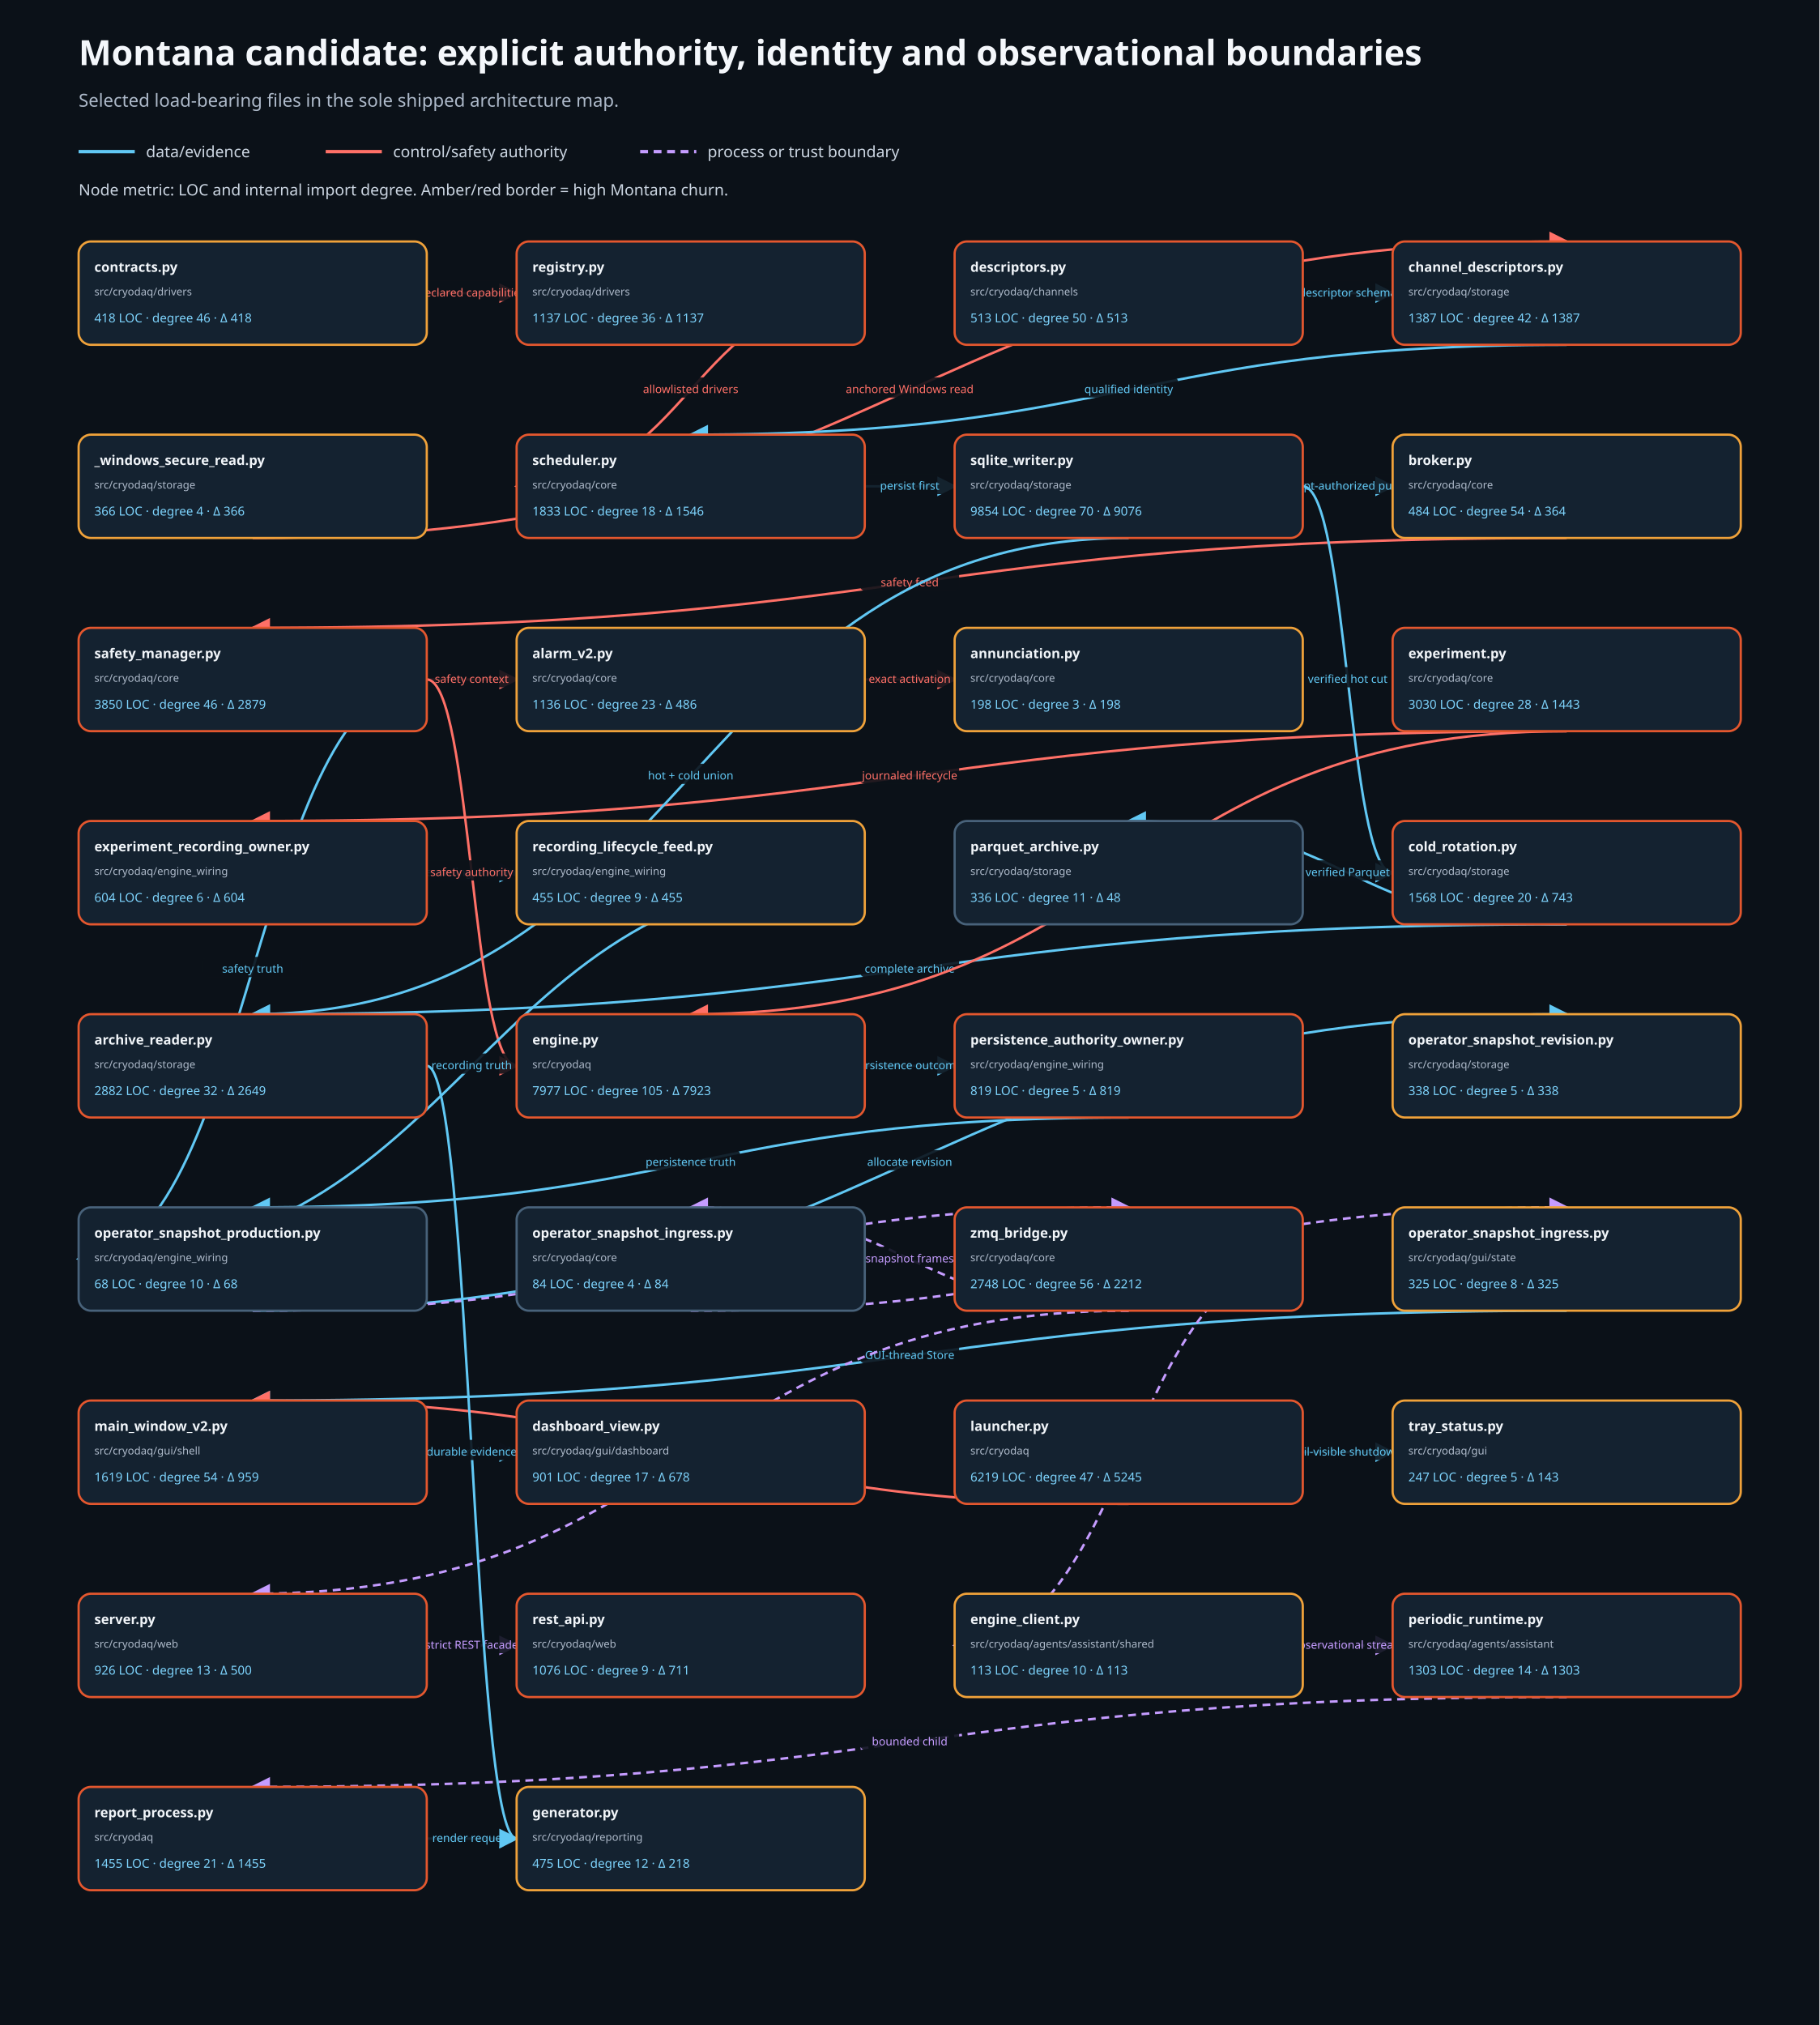
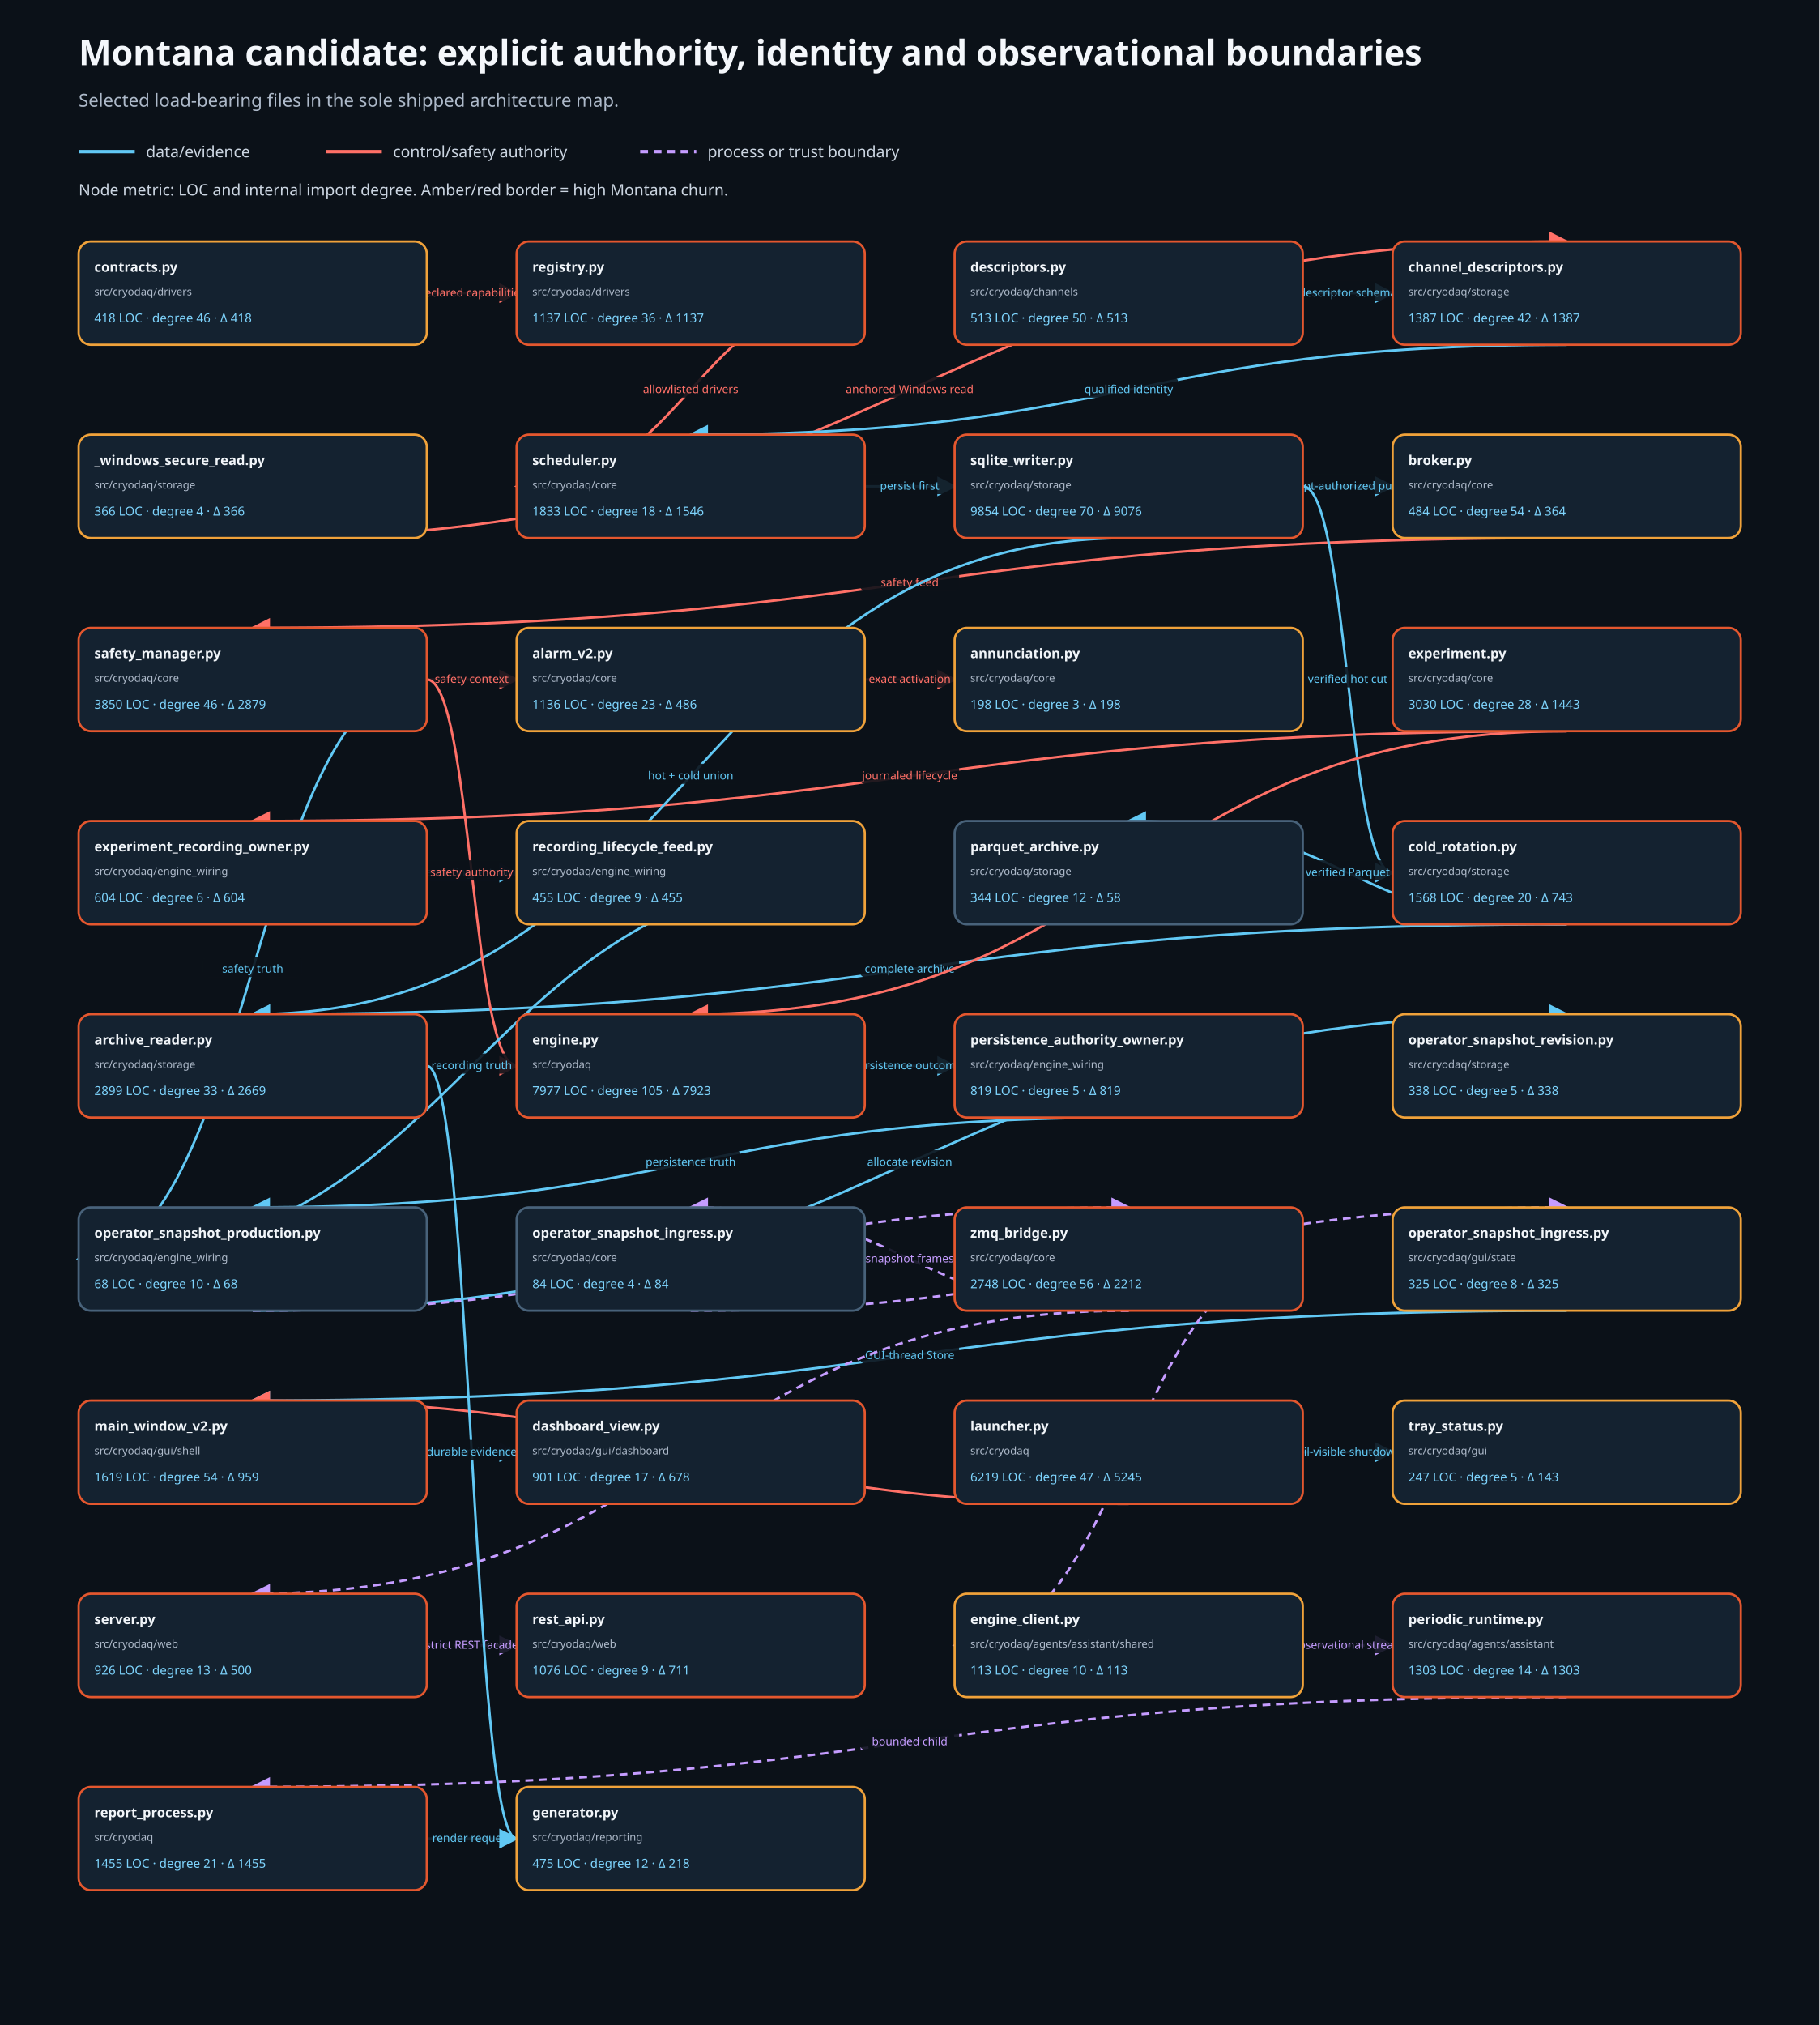
<svg xmlns="http://www.w3.org/2000/svg" role="img" aria-labelledby="title desc" viewBox="0 0 1620 1803" width="1620" height="1803">
  <defs>
    <marker id="dataArrow" markerWidth="8" markerHeight="8" refX="7" refY="4" orient="auto">
      <path d="M0,0 L8,4 L0,8 Z" fill="#61c8f4" />
    </marker>
    <marker id="controlArrow" markerWidth="8" markerHeight="8" refX="7" refY="4" orient="auto">
      <path d="M0,0 L8,4 L0,8 Z" fill="#ff7067" />
    </marker>
    <marker id="boundaryArrow" markerWidth="8" markerHeight="8" refX="7" refY="4" orient="auto">
      <path d="M0,0 L8,4 L0,8 Z" fill="#c59cff" />
    </marker>
  </defs>
  <rect width="100%" height="100%" fill="#0b1118" />
  <text x="70" y="58" fill="#f4f7fb" font-family="Segoe UI, sans-serif" font-size="31" font-weight="700">Montana candidate: explicit authority, identity and observational boundaries</text>
  <text x="70" y="95" fill="#aebaca" font-family="Segoe UI, sans-serif" font-size="16">Selected load-bearing files in the sole shipped architecture map.</text>
  <g aria-label="Legend" font-family="Segoe UI, sans-serif" font-size="14">
    <line x1="70" y1="135" x2="120" y2="135" stroke="#61c8f4" stroke-width="3" />
    <text x="130" y="140" fill="#cbd5e1">data/evidence</text>
    <line x1="290" y1="135" x2="340" y2="135" stroke="#ff7067" stroke-width="3" />
    <text x="350" y="140" fill="#cbd5e1">control/safety authority</text>
    <line x1="570" y1="135" x2="620" y2="135" stroke="#c59cff" stroke-width="3" stroke-dasharray="7 5" />
    <text x="630" y="140" fill="#cbd5e1">process or trust boundary</text>
    <text x="70" y="174" fill="#cbd5e1">Node metric: LOC and internal import degree. Amber/red border = high Montana churn.</text>
  </g>
  <g class="architecture-edges" fill="none">
    <path d="M380,261.0 C420.0,261.0 420.0,261.0 460,261.0" stroke="#ff7067" stroke-width="2.2" marker-end="url(#controlArrow)" />
    <rect x="376.0" y="250.0" width="88" height="18" rx="4" fill="#0b1118" opacity=".9" />
    <text x="420.0" y="264.0" text-anchor="middle" fill="#ff7067" font-family="Segoe UI, sans-serif" font-size="10">declared capabilities</text>
    <path d="M770,261.0 C615.0,261.0 615.0,433.0 460,433.0" stroke="#ff7067" stroke-width="2.2" marker-end="url(#controlArrow)" />
    <rect x="571.0" y="336.0" width="88" height="18" rx="4" fill="#0b1118" opacity=".9" />
    <text x="615.0" y="350.0" text-anchor="middle" fill="#ff7067" font-family="Segoe UI, sans-serif" font-size="10">allowlisted drivers</text>
    <path d="M1160,261.0 C1200.0,261.0 1200.0,261.0 1240,261.0" stroke="#61c8f4" stroke-width="2.2" marker-end="url(#dataArrow)" />
    <rect x="1156.0" y="250.0" width="88" height="18" rx="4" fill="#0b1118" opacity=".9" />
    <text x="1200.0" y="264.0" text-anchor="middle" fill="#61c8f4" font-family="Segoe UI, sans-serif" font-size="10">descriptor schema</text>
    <path d="M225.0,479 C810.0,479 810.0,215 1395.0,215" stroke="#ff7067" stroke-width="2.2" marker-end="url(#controlArrow)" />
    <rect x="766.0" y="336.0" width="88" height="18" rx="4" fill="#0b1118" opacity=".9" />
    <text x="810.0" y="350.0" text-anchor="middle" fill="#ff7067" font-family="Segoe UI, sans-serif" font-size="10">anchored Windows read</text>
    <path d="M1395.0,307 C1005.0,307 1005.0,387 615.0,387" stroke="#61c8f4" stroke-width="2.2" marker-end="url(#dataArrow)" />
    <rect x="961.0" y="336.0" width="88" height="18" rx="4" fill="#0b1118" opacity=".9" />
    <text x="1005.0" y="350.0" text-anchor="middle" fill="#61c8f4" font-family="Segoe UI, sans-serif" font-size="10">qualified identity</text>
    <path d="M770,433.0 C810.0,433.0 810.0,433.0 850,433.0" stroke="#61c8f4" stroke-width="2.2" marker-end="url(#dataArrow)" />
    <rect x="766.0" y="422.0" width="88" height="18" rx="4" fill="#0b1118" opacity=".9" />
    <text x="810.0" y="436.0" text-anchor="middle" fill="#61c8f4" font-family="Segoe UI, sans-serif" font-size="10">persist first</text>
    <path d="M1160,433.0 C1200.0,433.0 1200.0,433.0 1240,433.0" stroke="#61c8f4" stroke-width="2.2" marker-end="url(#dataArrow)" />
    <rect x="1156.0" y="422.0" width="88" height="18" rx="4" fill="#0b1118" opacity=".9" />
    <text x="1200.0" y="436.0" text-anchor="middle" fill="#61c8f4" font-family="Segoe UI, sans-serif" font-size="10">receipt-authorized publish</text>
    <path d="M1395.0,479 C810.0,479 810.0,559 225.0,559" stroke="#ff7067" stroke-width="2.2" marker-end="url(#controlArrow)" />
    <rect x="766.0" y="508.0" width="88" height="18" rx="4" fill="#0b1118" opacity=".9" />
    <text x="810.0" y="522.0" text-anchor="middle" fill="#ff7067" font-family="Segoe UI, sans-serif" font-size="10">safety feed</text>
    <path d="M380,605.0 C420.0,605.0 420.0,605.0 460,605.0" stroke="#ff7067" stroke-width="2.2" marker-end="url(#controlArrow)" />
    <rect x="376.0" y="594.0" width="88" height="18" rx="4" fill="#0b1118" opacity=".9" />
    <text x="420.0" y="608.0" text-anchor="middle" fill="#ff7067" font-family="Segoe UI, sans-serif" font-size="10">safety context</text>
    <path d="M770,605.0 C810.0,605.0 810.0,605.0 850,605.0" stroke="#ff7067" stroke-width="2.2" marker-end="url(#controlArrow)" />
    <rect x="766.0" y="594.0" width="88" height="18" rx="4" fill="#0b1118" opacity=".9" />
    <text x="810.0" y="608.0" text-anchor="middle" fill="#ff7067" font-family="Segoe UI, sans-serif" font-size="10">exact activation</text>
    <path d="M1395.0,651 C810.0,651 810.0,731 225.0,731" stroke="#ff7067" stroke-width="2.2" marker-end="url(#controlArrow)" />
    <rect x="766.0" y="680.0" width="88" height="18" rx="4" fill="#0b1118" opacity=".9" />
    <text x="810.0" y="694.0" text-anchor="middle" fill="#ff7067" font-family="Segoe UI, sans-serif" font-size="10">journaled lifecycle</text>
    <path d="M380,777.0 C420.0,777.0 420.0,777.0 460,777.0" stroke="#61c8f4" stroke-width="2.2" marker-end="url(#dataArrow)" />
    <rect x="376.0" y="766.0" width="88" height="18" rx="4" fill="#0b1118" opacity=".9" />
    <text x="420.0" y="780.0" text-anchor="middle" fill="#61c8f4" font-family="Segoe UI, sans-serif" font-size="10">recording outcome</text>
    <path d="M1160,433.0 C1200.0,433.0 1200.0,777.0 1240,777.0" stroke="#61c8f4" stroke-width="2.2" marker-end="url(#dataArrow)" />
    <rect x="1156.0" y="594.0" width="88" height="18" rx="4" fill="#0b1118" opacity=".9" />
    <text x="1200.0" y="608.0" text-anchor="middle" fill="#61c8f4" font-family="Segoe UI, sans-serif" font-size="10">verified hot cut</text>
    <path d="M1395.0,823 C1200.0,823 1200.0,731 1005.0,731" stroke="#61c8f4" stroke-width="2.2" marker-end="url(#dataArrow)" />
    <rect x="1156.0" y="766.0" width="88" height="18" rx="4" fill="#0b1118" opacity=".9" />
    <text x="1200.0" y="780.0" text-anchor="middle" fill="#61c8f4" font-family="Segoe UI, sans-serif" font-size="10">verified Parquet</text>
    <path d="M1395.0,823 C810.0,823 810.0,903 225.0,903" stroke="#61c8f4" stroke-width="2.2" marker-end="url(#dataArrow)" />
    <rect x="766.0" y="852.0" width="88" height="18" rx="4" fill="#0b1118" opacity=".9" />
    <text x="810.0" y="866.0" text-anchor="middle" fill="#61c8f4" font-family="Segoe UI, sans-serif" font-size="10">complete archive</text>
    <path d="M1005.0,479 C615.0,479 615.0,903 225.0,903" stroke="#61c8f4" stroke-width="2.2" marker-end="url(#dataArrow)" />
    <rect x="571.0" y="680.0" width="88" height="18" rx="4" fill="#0b1118" opacity=".9" />
    <text x="615.0" y="694.0" text-anchor="middle" fill="#61c8f4" font-family="Segoe UI, sans-serif" font-size="10">hot + cold union</text>
    <path d="M380,605.0 C420.0,605.0 420.0,949.0 460,949.0" stroke="#ff7067" stroke-width="2.2" marker-end="url(#controlArrow)" />
    <rect x="376.0" y="766.0" width="88" height="18" rx="4" fill="#0b1118" opacity=".9" />
    <text x="420.0" y="780.0" text-anchor="middle" fill="#ff7067" font-family="Segoe UI, sans-serif" font-size="10">safety authority</text>
    <path d="M1395.0,651 C1005.0,651 1005.0,903 615.0,903" stroke="#ff7067" stroke-width="2.2" marker-end="url(#controlArrow)" />
    <rect x="961.0" y="766.0" width="88" height="18" rx="4" fill="#0b1118" opacity=".9" />
    <text x="1005.0" y="780.0" text-anchor="middle" fill="#ff7067" font-family="Segoe UI, sans-serif" font-size="10">experiment commands</text>
    <path d="M770,949.0 C810.0,949.0 810.0,949.0 850,949.0" stroke="#61c8f4" stroke-width="2.2" marker-end="url(#dataArrow)" />
    <rect x="766.0" y="938.0" width="88" height="18" rx="4" fill="#0b1118" opacity=".9" />
    <text x="810.0" y="952.0" text-anchor="middle" fill="#61c8f4" font-family="Segoe UI, sans-serif" font-size="10">persistence outcomes</text>
    <path d="M770,777.0 C420.0,777.0 420.0,1121.0 70,1121.0" stroke="#61c8f4" stroke-width="2.2" marker-end="url(#dataArrow)" />
    <rect x="376.0" y="938.0" width="88" height="18" rx="4" fill="#0b1118" opacity=".9" />
    <text x="420.0" y="952.0" text-anchor="middle" fill="#61c8f4" font-family="Segoe UI, sans-serif" font-size="10">recording truth</text>
    <path d="M1005.0,995 C615.0,995 615.0,1075 225.0,1075" stroke="#61c8f4" stroke-width="2.2" marker-end="url(#dataArrow)" />
    <rect x="571.0" y="1024.0" width="88" height="18" rx="4" fill="#0b1118" opacity=".9" />
    <text x="615.0" y="1038.0" text-anchor="middle" fill="#61c8f4" font-family="Segoe UI, sans-serif" font-size="10">persistence truth</text>
    <path d="M380,605.0 C225.0,605.0 225.0,1121.0 70,1121.0" stroke="#61c8f4" stroke-width="2.2" marker-end="url(#dataArrow)" />
    <rect x="181.0" y="852.0" width="88" height="18" rx="4" fill="#0b1118" opacity=".9" />
    <text x="225.0" y="866.0" text-anchor="middle" fill="#61c8f4" font-family="Segoe UI, sans-serif" font-size="10">safety truth</text>
    <path d="M225.0,1167 C810.0,1167 810.0,903 1395.0,903" stroke="#61c8f4" stroke-width="2.2" marker-end="url(#dataArrow)" />
    <rect x="766.0" y="1024.0" width="88" height="18" rx="4" fill="#0b1118" opacity=".9" />
    <text x="810.0" y="1038.0" text-anchor="middle" fill="#61c8f4" font-family="Segoe UI, sans-serif" font-size="10">allocate revision</text>
    <path d="M225.0,1167 C615.0,1167 615.0,1075 1005.0,1075" stroke="#c59cff" stroke-width="2.2" marker-end="url(#boundaryArrow)" stroke-dasharray="7 5" />
    <rect x="571.0" y="1110.0" width="88" height="18" rx="4" fill="#0b1118" opacity=".9" />
    <text x="615.0" y="1124.0" text-anchor="middle" fill="#c59cff" font-family="Segoe UI, sans-serif" font-size="10">revisioned PUB</text>
    <path d="M1005.0,1167 C810.0,1167 810.0,1075 615.0,1075" stroke="#c59cff" stroke-width="2.2" marker-end="url(#boundaryArrow)" stroke-dasharray="7 5" />
    <rect x="766.0" y="1110.0" width="88" height="18" rx="4" fill="#0b1118" opacity=".9" />
    <text x="810.0" y="1124.0" text-anchor="middle" fill="#c59cff" font-family="Segoe UI, sans-serif" font-size="10">snapshot frames</text>
    <path d="M615.0,1167 C1005.0,1167 1005.0,1075 1395.0,1075" stroke="#c59cff" stroke-width="2.2" marker-end="url(#boundaryArrow)" stroke-dasharray="7 5" />
    <rect x="961.0" y="1110.0" width="88" height="18" rx="4" fill="#0b1118" opacity=".9" />
    <text x="1005.0" y="1124.0" text-anchor="middle" fill="#c59cff" font-family="Segoe UI, sans-serif" font-size="10">bounded queue</text>
    <path d="M1395.0,1167 C810.0,1167 810.0,1247 225.0,1247" stroke="#61c8f4" stroke-width="2.2" marker-end="url(#dataArrow)" />
    <rect x="766.0" y="1196.0" width="88" height="18" rx="4" fill="#0b1118" opacity=".9" />
    <text x="810.0" y="1210.0" text-anchor="middle" fill="#61c8f4" font-family="Segoe UI, sans-serif" font-size="10">GUI-thread Store</text>
    <path d="M380,1293.0 C420.0,1293.0 420.0,1293.0 460,1293.0" stroke="#61c8f4" stroke-width="2.2" marker-end="url(#dataArrow)" />
    <rect x="376.0" y="1282.0" width="88" height="18" rx="4" fill="#0b1118" opacity=".9" />
    <text x="420.0" y="1296.0" text-anchor="middle" fill="#61c8f4" font-family="Segoe UI, sans-serif" font-size="10">panoramic truth</text>
    <path d="M1005.0,1339 C615.0,1339 615.0,1247 225.0,1247" stroke="#ff7067" stroke-width="2.2" marker-end="url(#controlArrow)" />
    <rect x="571.0" y="1282.0" width="88" height="18" rx="4" fill="#0b1118" opacity=".9" />
    <text x="615.0" y="1296.0" text-anchor="middle" fill="#ff7067" font-family="Segoe UI, sans-serif" font-size="10">owns GUI lifecycle</text>
    <path d="M1160,1293.0 C1200.0,1293.0 1200.0,1293.0 1240,1293.0" stroke="#61c8f4" stroke-width="2.2" marker-end="url(#dataArrow)" />
    <rect x="1156.0" y="1282.0" width="88" height="18" rx="4" fill="#0b1118" opacity=".9" />
    <text x="1200.0" y="1296.0" text-anchor="middle" fill="#61c8f4" font-family="Segoe UI, sans-serif" font-size="10">fail-visible shutdown</text>
    <path d="M1005.0,1167 C615.0,1167 615.0,1419 225.0,1419" stroke="#c59cff" stroke-width="2.2" marker-end="url(#boundaryArrow)" stroke-dasharray="7 5" />
    <rect x="571.0" y="1282.0" width="88" height="18" rx="4" fill="#0b1118" opacity=".9" />
    <text x="615.0" y="1296.0" text-anchor="middle" fill="#c59cff" font-family="Segoe UI, sans-serif" font-size="10">monitoring transport</text>
    <path d="M380,1465.0 C420.0,1465.0 420.0,1465.0 460,1465.0" stroke="#c59cff" stroke-width="2.2" marker-end="url(#boundaryArrow)" stroke-dasharray="7 5" />
    <rect x="376.0" y="1454.0" width="88" height="18" rx="4" fill="#0b1118" opacity=".9" />
    <text x="420.0" y="1468.0" text-anchor="middle" fill="#c59cff" font-family="Segoe UI, sans-serif" font-size="10">strict REST facade</text>
    <path d="M1160,1121.0 C1005.0,1121.0 1005.0,1465.0 850,1465.0" stroke="#c59cff" stroke-width="2.2" marker-end="url(#boundaryArrow)" stroke-dasharray="7 5" />
    <rect x="961.0" y="1282.0" width="88" height="18" rx="4" fill="#0b1118" opacity=".9" />
    <text x="1005.0" y="1296.0" text-anchor="middle" fill="#c59cff" font-family="Segoe UI, sans-serif" font-size="10">allowlisted query</text>
    <path d="M1160,1465.0 C1200.0,1465.0 1200.0,1465.0 1240,1465.0" stroke="#c59cff" stroke-width="2.2" marker-end="url(#boundaryArrow)" stroke-dasharray="7 5" />
    <rect x="1156.0" y="1454.0" width="88" height="18" rx="4" fill="#0b1118" opacity=".9" />
    <text x="1200.0" y="1468.0" text-anchor="middle" fill="#c59cff" font-family="Segoe UI, sans-serif" font-size="10">observational stream</text>
    <path d="M1395.0,1511 C810.0,1511 810.0,1591 225.0,1591" stroke="#c59cff" stroke-width="2.2" marker-end="url(#boundaryArrow)" stroke-dasharray="7 5" />
    <rect x="766.0" y="1540.0" width="88" height="18" rx="4" fill="#0b1118" opacity=".9" />
    <text x="810.0" y="1554.0" text-anchor="middle" fill="#c59cff" font-family="Segoe UI, sans-serif" font-size="10">bounded child</text>
    <path d="M380,1637.0 C420.0,1637.0 420.0,1637.0 460,1637.0" stroke="#61c8f4" stroke-width="2.2" marker-end="url(#dataArrow)" />
    <rect x="376.0" y="1626.0" width="88" height="18" rx="4" fill="#0b1118" opacity=".9" />
    <text x="420.0" y="1640.0" text-anchor="middle" fill="#61c8f4" font-family="Segoe UI, sans-serif" font-size="10">render request</text>
    <path d="M380,949.0 C420.0,949.0 420.0,1637.0 460,1637.0" stroke="#61c8f4" stroke-width="2.2" marker-end="url(#dataArrow)" />
    <rect x="376.0" y="1282.0" width="88" height="18" rx="4" fill="#0b1118" opacity=".9" />
    <text x="420.0" y="1296.0" text-anchor="middle" fill="#61c8f4" font-family="Segoe UI, sans-serif" font-size="10">durable evidence</text>
  </g>
  <g class="important-files" font-family="Segoe UI, sans-serif">
    <g class="file-node" data-path="src/cryodaq/drivers/contracts.py" data-kind="blob" role="group" aria-label="src/cryodaq/drivers/contracts.py | 418 LOC | internal degree 46 | churn 418">
      <rect x="70" y="215" width="310" height="92" rx="11" fill="#142230" stroke="#f0a23a" stroke-width="2" />
      <text x="84" y="242" fill="#f1f5f9" font-size="12" font-weight="700">contracts.py</text>
      <text x="84" y="263" fill="#aebaca" font-size="9.5">src/cryodaq/drivers</text>
      <text x="84" y="287" fill="#7dd3fc" font-size="11">418 LOC · degree 46 · Δ 418</text>
    </g>
    <g class="file-node" data-path="src/cryodaq/drivers/registry.py" data-kind="blob" role="group" aria-label="src/cryodaq/drivers/registry.py | 1137 LOC | internal degree 36 | churn 1137">
      <rect x="460" y="215" width="310" height="92" rx="11" fill="#142230" stroke="#e4572e" stroke-width="2" />
      <text x="474" y="242" fill="#f1f5f9" font-size="12" font-weight="700">registry.py</text>
      <text x="474" y="263" fill="#aebaca" font-size="9.5">src/cryodaq/drivers</text>
      <text x="474" y="287" fill="#7dd3fc" font-size="11">1137 LOC · degree 36 · Δ 1137</text>
    </g>
    <g class="file-node" data-path="src/cryodaq/channels/descriptors.py" data-kind="blob" role="group" aria-label="src/cryodaq/channels/descriptors.py | 513 LOC | internal degree 50 | churn 513">
      <rect x="850" y="215" width="310" height="92" rx="11" fill="#142230" stroke="#e4572e" stroke-width="2" />
      <text x="864" y="242" fill="#f1f5f9" font-size="12" font-weight="700">descriptors.py</text>
      <text x="864" y="263" fill="#aebaca" font-size="9.5">src/cryodaq/channels</text>
      <text x="864" y="287" fill="#7dd3fc" font-size="11">513 LOC · degree 50 · Δ 513</text>
    </g>
    <g class="file-node" data-path="src/cryodaq/storage/channel_descriptors.py" data-kind="blob" role="group" aria-label="src/cryodaq/storage/channel_descriptors.py | 1387 LOC | internal degree 42 | churn 1387">
      <rect x="1240" y="215" width="310" height="92" rx="11" fill="#142230" stroke="#e4572e" stroke-width="2" />
      <text x="1254" y="242" fill="#f1f5f9" font-size="12" font-weight="700">channel_descriptors.py</text>
      <text x="1254" y="263" fill="#aebaca" font-size="9.5">src/cryodaq/storage</text>
      <text x="1254" y="287" fill="#7dd3fc" font-size="11">1387 LOC · degree 42 · Δ 1387</text>
    </g>
    <g class="file-node" data-path="src/cryodaq/storage/_windows_secure_read.py" data-kind="blob" role="group" aria-label="src/cryodaq/storage/_windows_secure_read.py | 366 LOC | internal degree 4 | churn 366">
      <rect x="70" y="387" width="310" height="92" rx="11" fill="#142230" stroke="#f0a23a" stroke-width="2" />
      <text x="84" y="414" fill="#f1f5f9" font-size="12" font-weight="700">_windows_secure_read.py</text>
      <text x="84" y="435" fill="#aebaca" font-size="9.5">src/cryodaq/storage</text>
      <text x="84" y="459" fill="#7dd3fc" font-size="11">366 LOC · degree 4 · Δ 366</text>
    </g>
    <g class="file-node" data-path="src/cryodaq/core/scheduler.py" data-kind="blob" role="group" aria-label="src/cryodaq/core/scheduler.py | 1833 LOC | internal degree 18 | churn 1546">
      <rect x="460" y="387" width="310" height="92" rx="11" fill="#142230" stroke="#e4572e" stroke-width="2" />
      <text x="474" y="414" fill="#f1f5f9" font-size="12" font-weight="700">scheduler.py</text>
      <text x="474" y="435" fill="#aebaca" font-size="9.5">src/cryodaq/core</text>
      <text x="474" y="459" fill="#7dd3fc" font-size="11">1833 LOC · degree 18 · Δ 1546</text>
    </g>
    <g class="file-node" data-path="src/cryodaq/storage/sqlite_writer.py" data-kind="blob" role="group" aria-label="src/cryodaq/storage/sqlite_writer.py | 9854 LOC | internal degree 70 | churn 9076">
      <rect x="850" y="387" width="310" height="92" rx="11" fill="#142230" stroke="#e4572e" stroke-width="2" />
      <text x="864" y="414" fill="#f1f5f9" font-size="12" font-weight="700">sqlite_writer.py</text>
      <text x="864" y="435" fill="#aebaca" font-size="9.5">src/cryodaq/storage</text>
      <text x="864" y="459" fill="#7dd3fc" font-size="11">9854 LOC · degree 70 · Δ 9076</text>
    </g>
    <g class="file-node" data-path="src/cryodaq/core/broker.py" data-kind="blob" role="group" aria-label="src/cryodaq/core/broker.py | 484 LOC | internal degree 54 | churn 364">
      <rect x="1240" y="387" width="310" height="92" rx="11" fill="#142230" stroke="#f0a23a" stroke-width="2" />
      <text x="1254" y="414" fill="#f1f5f9" font-size="12" font-weight="700">broker.py</text>
      <text x="1254" y="435" fill="#aebaca" font-size="9.5">src/cryodaq/core</text>
      <text x="1254" y="459" fill="#7dd3fc" font-size="11">484 LOC · degree 54 · Δ 364</text>
    </g>
    <g class="file-node" data-path="src/cryodaq/core/safety_manager.py" data-kind="blob" role="group" aria-label="src/cryodaq/core/safety_manager.py | 3850 LOC | internal degree 46 | churn 2879">
      <rect x="70" y="559" width="310" height="92" rx="11" fill="#142230" stroke="#e4572e" stroke-width="2" />
      <text x="84" y="586" fill="#f1f5f9" font-size="12" font-weight="700">safety_manager.py</text>
      <text x="84" y="607" fill="#aebaca" font-size="9.5">src/cryodaq/core</text>
      <text x="84" y="631" fill="#7dd3fc" font-size="11">3850 LOC · degree 46 · Δ 2879</text>
    </g>
    <g class="file-node" data-path="src/cryodaq/core/alarm_v2.py" data-kind="blob" role="group" aria-label="src/cryodaq/core/alarm_v2.py | 1136 LOC | internal degree 23 | churn 486">
      <rect x="460" y="559" width="310" height="92" rx="11" fill="#142230" stroke="#f0a23a" stroke-width="2" />
      <text x="474" y="586" fill="#f1f5f9" font-size="12" font-weight="700">alarm_v2.py</text>
      <text x="474" y="607" fill="#aebaca" font-size="9.5">src/cryodaq/core</text>
      <text x="474" y="631" fill="#7dd3fc" font-size="11">1136 LOC · degree 23 · Δ 486</text>
    </g>
    <g class="file-node" data-path="src/cryodaq/core/annunciation.py" data-kind="blob" role="group" aria-label="src/cryodaq/core/annunciation.py | 198 LOC | internal degree 3 | churn 198">
      <rect x="850" y="559" width="310" height="92" rx="11" fill="#142230" stroke="#f0a23a" stroke-width="2" />
      <text x="864" y="586" fill="#f1f5f9" font-size="12" font-weight="700">annunciation.py</text>
      <text x="864" y="607" fill="#aebaca" font-size="9.5">src/cryodaq/core</text>
      <text x="864" y="631" fill="#7dd3fc" font-size="11">198 LOC · degree 3 · Δ 198</text>
    </g>
    <g class="file-node" data-path="src/cryodaq/core/experiment.py" data-kind="blob" role="group" aria-label="src/cryodaq/core/experiment.py | 3030 LOC | internal degree 28 | churn 1443">
      <rect x="1240" y="559" width="310" height="92" rx="11" fill="#142230" stroke="#e4572e" stroke-width="2" />
      <text x="1254" y="586" fill="#f1f5f9" font-size="12" font-weight="700">experiment.py</text>
      <text x="1254" y="607" fill="#aebaca" font-size="9.5">src/cryodaq/core</text>
      <text x="1254" y="631" fill="#7dd3fc" font-size="11">3030 LOC · degree 28 · Δ 1443</text>
    </g>
    <g class="file-node" data-path="src/cryodaq/engine_wiring/experiment_recording_owner.py" data-kind="blob" role="group" aria-label="src/cryodaq/engine_wiring/experiment_recording_owner.py | 604 LOC | internal degree 6 | churn 604">
      <rect x="70" y="731" width="310" height="92" rx="11" fill="#142230" stroke="#e4572e" stroke-width="2" />
      <text x="84" y="758" fill="#f1f5f9" font-size="12" font-weight="700">experiment_recording_owner.py</text>
      <text x="84" y="779" fill="#aebaca" font-size="9.5">src/cryodaq/engine_wiring</text>
      <text x="84" y="803" fill="#7dd3fc" font-size="11">604 LOC · degree 6 · Δ 604</text>
    </g>
    <g class="file-node" data-path="src/cryodaq/engine_wiring/recording_lifecycle_feed.py" data-kind="blob" role="group" aria-label="src/cryodaq/engine_wiring/recording_lifecycle_feed.py | 455 LOC | internal degree 9 | churn 455">
      <rect x="460" y="731" width="310" height="92" rx="11" fill="#142230" stroke="#f0a23a" stroke-width="2" />
      <text x="474" y="758" fill="#f1f5f9" font-size="12" font-weight="700">recording_lifecycle_feed.py</text>
      <text x="474" y="779" fill="#aebaca" font-size="9.5">src/cryodaq/engine_wiring</text>
      <text x="474" y="803" fill="#7dd3fc" font-size="11">455 LOC · degree 9 · Δ 455</text>
    </g>
-     <g class="file-node" data-path="src/cryodaq/storage/parquet_archive.py" data-kind="blob" role="group" aria-label="src/cryodaq/storage/parquet_archive.py | 336 LOC | internal degree 11 | churn 48">
+     <g class="file-node" data-path="src/cryodaq/storage/parquet_archive.py" data-kind="blob" role="group" aria-label="src/cryodaq/storage/parquet_archive.py | 344 LOC | internal degree 12 | churn 58">
      <rect x="850" y="731" width="310" height="92" rx="11" fill="#142230" stroke="#48627a" stroke-width="2" />
      <text x="864" y="758" fill="#f1f5f9" font-size="12" font-weight="700">parquet_archive.py</text>
      <text x="864" y="779" fill="#aebaca" font-size="9.5">src/cryodaq/storage</text>
-       <text x="864" y="803" fill="#7dd3fc" font-size="11">336 LOC · degree 11 · Δ 48</text>
+       <text x="864" y="803" fill="#7dd3fc" font-size="11">344 LOC · degree 12 · Δ 58</text>
    </g>
    <g class="file-node" data-path="src/cryodaq/storage/cold_rotation.py" data-kind="blob" role="group" aria-label="src/cryodaq/storage/cold_rotation.py | 1568 LOC | internal degree 20 | churn 743">
      <rect x="1240" y="731" width="310" height="92" rx="11" fill="#142230" stroke="#e4572e" stroke-width="2" />
      <text x="1254" y="758" fill="#f1f5f9" font-size="12" font-weight="700">cold_rotation.py</text>
      <text x="1254" y="779" fill="#aebaca" font-size="9.5">src/cryodaq/storage</text>
      <text x="1254" y="803" fill="#7dd3fc" font-size="11">1568 LOC · degree 20 · Δ 743</text>
    </g>
-     <g class="file-node" data-path="src/cryodaq/storage/archive_reader.py" data-kind="blob" role="group" aria-label="src/cryodaq/storage/archive_reader.py | 2882 LOC | internal degree 32 | churn 2649">
+     <g class="file-node" data-path="src/cryodaq/storage/archive_reader.py" data-kind="blob" role="group" aria-label="src/cryodaq/storage/archive_reader.py | 2899 LOC | internal degree 33 | churn 2669">
      <rect x="70" y="903" width="310" height="92" rx="11" fill="#142230" stroke="#e4572e" stroke-width="2" />
      <text x="84" y="930" fill="#f1f5f9" font-size="12" font-weight="700">archive_reader.py</text>
      <text x="84" y="951" fill="#aebaca" font-size="9.5">src/cryodaq/storage</text>
-       <text x="84" y="975" fill="#7dd3fc" font-size="11">2882 LOC · degree 32 · Δ 2649</text>
+       <text x="84" y="975" fill="#7dd3fc" font-size="11">2899 LOC · degree 33 · Δ 2669</text>
    </g>
    <g class="file-node" data-path="src/cryodaq/engine.py" data-kind="blob" role="group" aria-label="src/cryodaq/engine.py | 7977 LOC | internal degree 105 | churn 7923">
      <rect x="460" y="903" width="310" height="92" rx="11" fill="#142230" stroke="#e4572e" stroke-width="2" />
      <text x="474" y="930" fill="#f1f5f9" font-size="12" font-weight="700">engine.py</text>
      <text x="474" y="951" fill="#aebaca" font-size="9.5">src/cryodaq</text>
      <text x="474" y="975" fill="#7dd3fc" font-size="11">7977 LOC · degree 105 · Δ 7923</text>
    </g>
    <g class="file-node" data-path="src/cryodaq/engine_wiring/persistence_authority_owner.py" data-kind="blob" role="group" aria-label="src/cryodaq/engine_wiring/persistence_authority_owner.py | 819 LOC | internal degree 5 | churn 819">
      <rect x="850" y="903" width="310" height="92" rx="11" fill="#142230" stroke="#e4572e" stroke-width="2" />
      <text x="864" y="930" fill="#f1f5f9" font-size="12" font-weight="700">persistence_authority_owner.py</text>
      <text x="864" y="951" fill="#aebaca" font-size="9.5">src/cryodaq/engine_wiring</text>
      <text x="864" y="975" fill="#7dd3fc" font-size="11">819 LOC · degree 5 · Δ 819</text>
    </g>
    <g class="file-node" data-path="src/cryodaq/storage/operator_snapshot_revision.py" data-kind="blob" role="group" aria-label="src/cryodaq/storage/operator_snapshot_revision.py | 338 LOC | internal degree 5 | churn 338">
      <rect x="1240" y="903" width="310" height="92" rx="11" fill="#142230" stroke="#f0a23a" stroke-width="2" />
      <text x="1254" y="930" fill="#f1f5f9" font-size="12" font-weight="700">operator_snapshot_revision.py</text>
      <text x="1254" y="951" fill="#aebaca" font-size="9.5">src/cryodaq/storage</text>
      <text x="1254" y="975" fill="#7dd3fc" font-size="11">338 LOC · degree 5 · Δ 338</text>
    </g>
    <g class="file-node" data-path="src/cryodaq/engine_wiring/operator_snapshot_production.py" data-kind="blob" role="group" aria-label="src/cryodaq/engine_wiring/operator_snapshot_production.py | 68 LOC | internal degree 10 | churn 68">
      <rect x="70" y="1075" width="310" height="92" rx="11" fill="#142230" stroke="#48627a" stroke-width="2" />
      <text x="84" y="1102" fill="#f1f5f9" font-size="12" font-weight="700">operator_snapshot_production.py</text>
      <text x="84" y="1123" fill="#aebaca" font-size="9.5">src/cryodaq/engine_wiring</text>
      <text x="84" y="1147" fill="#7dd3fc" font-size="11">68 LOC · degree 10 · Δ 68</text>
    </g>
    <g class="file-node" data-path="src/cryodaq/core/operator_snapshot_ingress.py" data-kind="blob" role="group" aria-label="src/cryodaq/core/operator_snapshot_ingress.py | 84 LOC | internal degree 4 | churn 84">
      <rect x="460" y="1075" width="310" height="92" rx="11" fill="#142230" stroke="#48627a" stroke-width="2" />
      <text x="474" y="1102" fill="#f1f5f9" font-size="12" font-weight="700">operator_snapshot_ingress.py</text>
      <text x="474" y="1123" fill="#aebaca" font-size="9.5">src/cryodaq/core</text>
      <text x="474" y="1147" fill="#7dd3fc" font-size="11">84 LOC · degree 4 · Δ 84</text>
    </g>
    <g class="file-node" data-path="src/cryodaq/core/zmq_bridge.py" data-kind="blob" role="group" aria-label="src/cryodaq/core/zmq_bridge.py | 2748 LOC | internal degree 56 | churn 2212">
      <rect x="850" y="1075" width="310" height="92" rx="11" fill="#142230" stroke="#e4572e" stroke-width="2" />
      <text x="864" y="1102" fill="#f1f5f9" font-size="12" font-weight="700">zmq_bridge.py</text>
      <text x="864" y="1123" fill="#aebaca" font-size="9.5">src/cryodaq/core</text>
      <text x="864" y="1147" fill="#7dd3fc" font-size="11">2748 LOC · degree 56 · Δ 2212</text>
    </g>
    <g class="file-node" data-path="src/cryodaq/gui/state/operator_snapshot_ingress.py" data-kind="blob" role="group" aria-label="src/cryodaq/gui/state/operator_snapshot_ingress.py | 325 LOC | internal degree 8 | churn 325">
      <rect x="1240" y="1075" width="310" height="92" rx="11" fill="#142230" stroke="#f0a23a" stroke-width="2" />
      <text x="1254" y="1102" fill="#f1f5f9" font-size="12" font-weight="700">operator_snapshot_ingress.py</text>
      <text x="1254" y="1123" fill="#aebaca" font-size="9.5">src/cryodaq/gui/state</text>
      <text x="1254" y="1147" fill="#7dd3fc" font-size="11">325 LOC · degree 8 · Δ 325</text>
    </g>
    <g class="file-node" data-path="src/cryodaq/gui/shell/main_window_v2.py" data-kind="blob" role="group" aria-label="src/cryodaq/gui/shell/main_window_v2.py | 1619 LOC | internal degree 54 | churn 959">
      <rect x="70" y="1247" width="310" height="92" rx="11" fill="#142230" stroke="#e4572e" stroke-width="2" />
      <text x="84" y="1274" fill="#f1f5f9" font-size="12" font-weight="700">main_window_v2.py</text>
      <text x="84" y="1295" fill="#aebaca" font-size="9.5">src/cryodaq/gui/shell</text>
      <text x="84" y="1319" fill="#7dd3fc" font-size="11">1619 LOC · degree 54 · Δ 959</text>
    </g>
    <g class="file-node" data-path="src/cryodaq/gui/dashboard/dashboard_view.py" data-kind="blob" role="group" aria-label="src/cryodaq/gui/dashboard/dashboard_view.py | 901 LOC | internal degree 17 | churn 678">
      <rect x="460" y="1247" width="310" height="92" rx="11" fill="#142230" stroke="#e4572e" stroke-width="2" />
      <text x="474" y="1274" fill="#f1f5f9" font-size="12" font-weight="700">dashboard_view.py</text>
      <text x="474" y="1295" fill="#aebaca" font-size="9.5">src/cryodaq/gui/dashboard</text>
      <text x="474" y="1319" fill="#7dd3fc" font-size="11">901 LOC · degree 17 · Δ 678</text>
    </g>
    <g class="file-node" data-path="src/cryodaq/launcher.py" data-kind="blob" role="group" aria-label="src/cryodaq/launcher.py | 6219 LOC | internal degree 47 | churn 5245">
      <rect x="850" y="1247" width="310" height="92" rx="11" fill="#142230" stroke="#e4572e" stroke-width="2" />
      <text x="864" y="1274" fill="#f1f5f9" font-size="12" font-weight="700">launcher.py</text>
      <text x="864" y="1295" fill="#aebaca" font-size="9.5">src/cryodaq</text>
      <text x="864" y="1319" fill="#7dd3fc" font-size="11">6219 LOC · degree 47 · Δ 5245</text>
    </g>
    <g class="file-node" data-path="src/cryodaq/gui/tray_status.py" data-kind="blob" role="group" aria-label="src/cryodaq/gui/tray_status.py | 247 LOC | internal degree 5 | churn 143">
      <rect x="1240" y="1247" width="310" height="92" rx="11" fill="#142230" stroke="#f0a23a" stroke-width="2" />
      <text x="1254" y="1274" fill="#f1f5f9" font-size="12" font-weight="700">tray_status.py</text>
      <text x="1254" y="1295" fill="#aebaca" font-size="9.5">src/cryodaq/gui</text>
      <text x="1254" y="1319" fill="#7dd3fc" font-size="11">247 LOC · degree 5 · Δ 143</text>
    </g>
    <g class="file-node" data-path="src/cryodaq/web/server.py" data-kind="blob" role="group" aria-label="src/cryodaq/web/server.py | 926 LOC | internal degree 13 | churn 500">
      <rect x="70" y="1419" width="310" height="92" rx="11" fill="#142230" stroke="#e4572e" stroke-width="2" />
      <text x="84" y="1446" fill="#f1f5f9" font-size="12" font-weight="700">server.py</text>
      <text x="84" y="1467" fill="#aebaca" font-size="9.5">src/cryodaq/web</text>
      <text x="84" y="1491" fill="#7dd3fc" font-size="11">926 LOC · degree 13 · Δ 500</text>
    </g>
    <g class="file-node" data-path="src/cryodaq/web/rest_api.py" data-kind="blob" role="group" aria-label="src/cryodaq/web/rest_api.py | 1076 LOC | internal degree 9 | churn 711">
      <rect x="460" y="1419" width="310" height="92" rx="11" fill="#142230" stroke="#e4572e" stroke-width="2" />
      <text x="474" y="1446" fill="#f1f5f9" font-size="12" font-weight="700">rest_api.py</text>
      <text x="474" y="1467" fill="#aebaca" font-size="9.5">src/cryodaq/web</text>
      <text x="474" y="1491" fill="#7dd3fc" font-size="11">1076 LOC · degree 9 · Δ 711</text>
    </g>
    <g class="file-node" data-path="src/cryodaq/agents/assistant/shared/engine_client.py" data-kind="blob" role="group" aria-label="src/cryodaq/agents/assistant/shared/engine_client.py | 113 LOC | internal degree 10 | churn 113">
      <rect x="850" y="1419" width="310" height="92" rx="11" fill="#142230" stroke="#f0a23a" stroke-width="2" />
      <text x="864" y="1446" fill="#f1f5f9" font-size="12" font-weight="700">engine_client.py</text>
      <text x="864" y="1467" fill="#aebaca" font-size="9.5">src/cryodaq/agents/assistant/shared</text>
      <text x="864" y="1491" fill="#7dd3fc" font-size="11">113 LOC · degree 10 · Δ 113</text>
    </g>
    <g class="file-node" data-path="src/cryodaq/agents/assistant/periodic_runtime.py" data-kind="blob" role="group" aria-label="src/cryodaq/agents/assistant/periodic_runtime.py | 1303 LOC | internal degree 14 | churn 1303">
      <rect x="1240" y="1419" width="310" height="92" rx="11" fill="#142230" stroke="#e4572e" stroke-width="2" />
      <text x="1254" y="1446" fill="#f1f5f9" font-size="12" font-weight="700">periodic_runtime.py</text>
      <text x="1254" y="1467" fill="#aebaca" font-size="9.5">src/cryodaq/agents/assistant</text>
      <text x="1254" y="1491" fill="#7dd3fc" font-size="11">1303 LOC · degree 14 · Δ 1303</text>
    </g>
    <g class="file-node" data-path="src/cryodaq/report_process.py" data-kind="blob" role="group" aria-label="src/cryodaq/report_process.py | 1455 LOC | internal degree 21 | churn 1455">
      <rect x="70" y="1591" width="310" height="92" rx="11" fill="#142230" stroke="#e4572e" stroke-width="2" />
      <text x="84" y="1618" fill="#f1f5f9" font-size="12" font-weight="700">report_process.py</text>
      <text x="84" y="1639" fill="#aebaca" font-size="9.5">src/cryodaq</text>
      <text x="84" y="1663" fill="#7dd3fc" font-size="11">1455 LOC · degree 21 · Δ 1455</text>
    </g>
    <g class="file-node" data-path="src/cryodaq/reporting/generator.py" data-kind="blob" role="group" aria-label="src/cryodaq/reporting/generator.py | 475 LOC | internal degree 12 | churn 218">
      <rect x="460" y="1591" width="310" height="92" rx="11" fill="#142230" stroke="#f0a23a" stroke-width="2" />
      <text x="474" y="1618" fill="#f1f5f9" font-size="12" font-weight="700">generator.py</text>
      <text x="474" y="1639" fill="#aebaca" font-size="9.5">src/cryodaq/reporting</text>
      <text x="474" y="1663" fill="#7dd3fc" font-size="11">475 LOC · degree 12 · Δ 218</text>
    </g>
  </g>
</svg>
